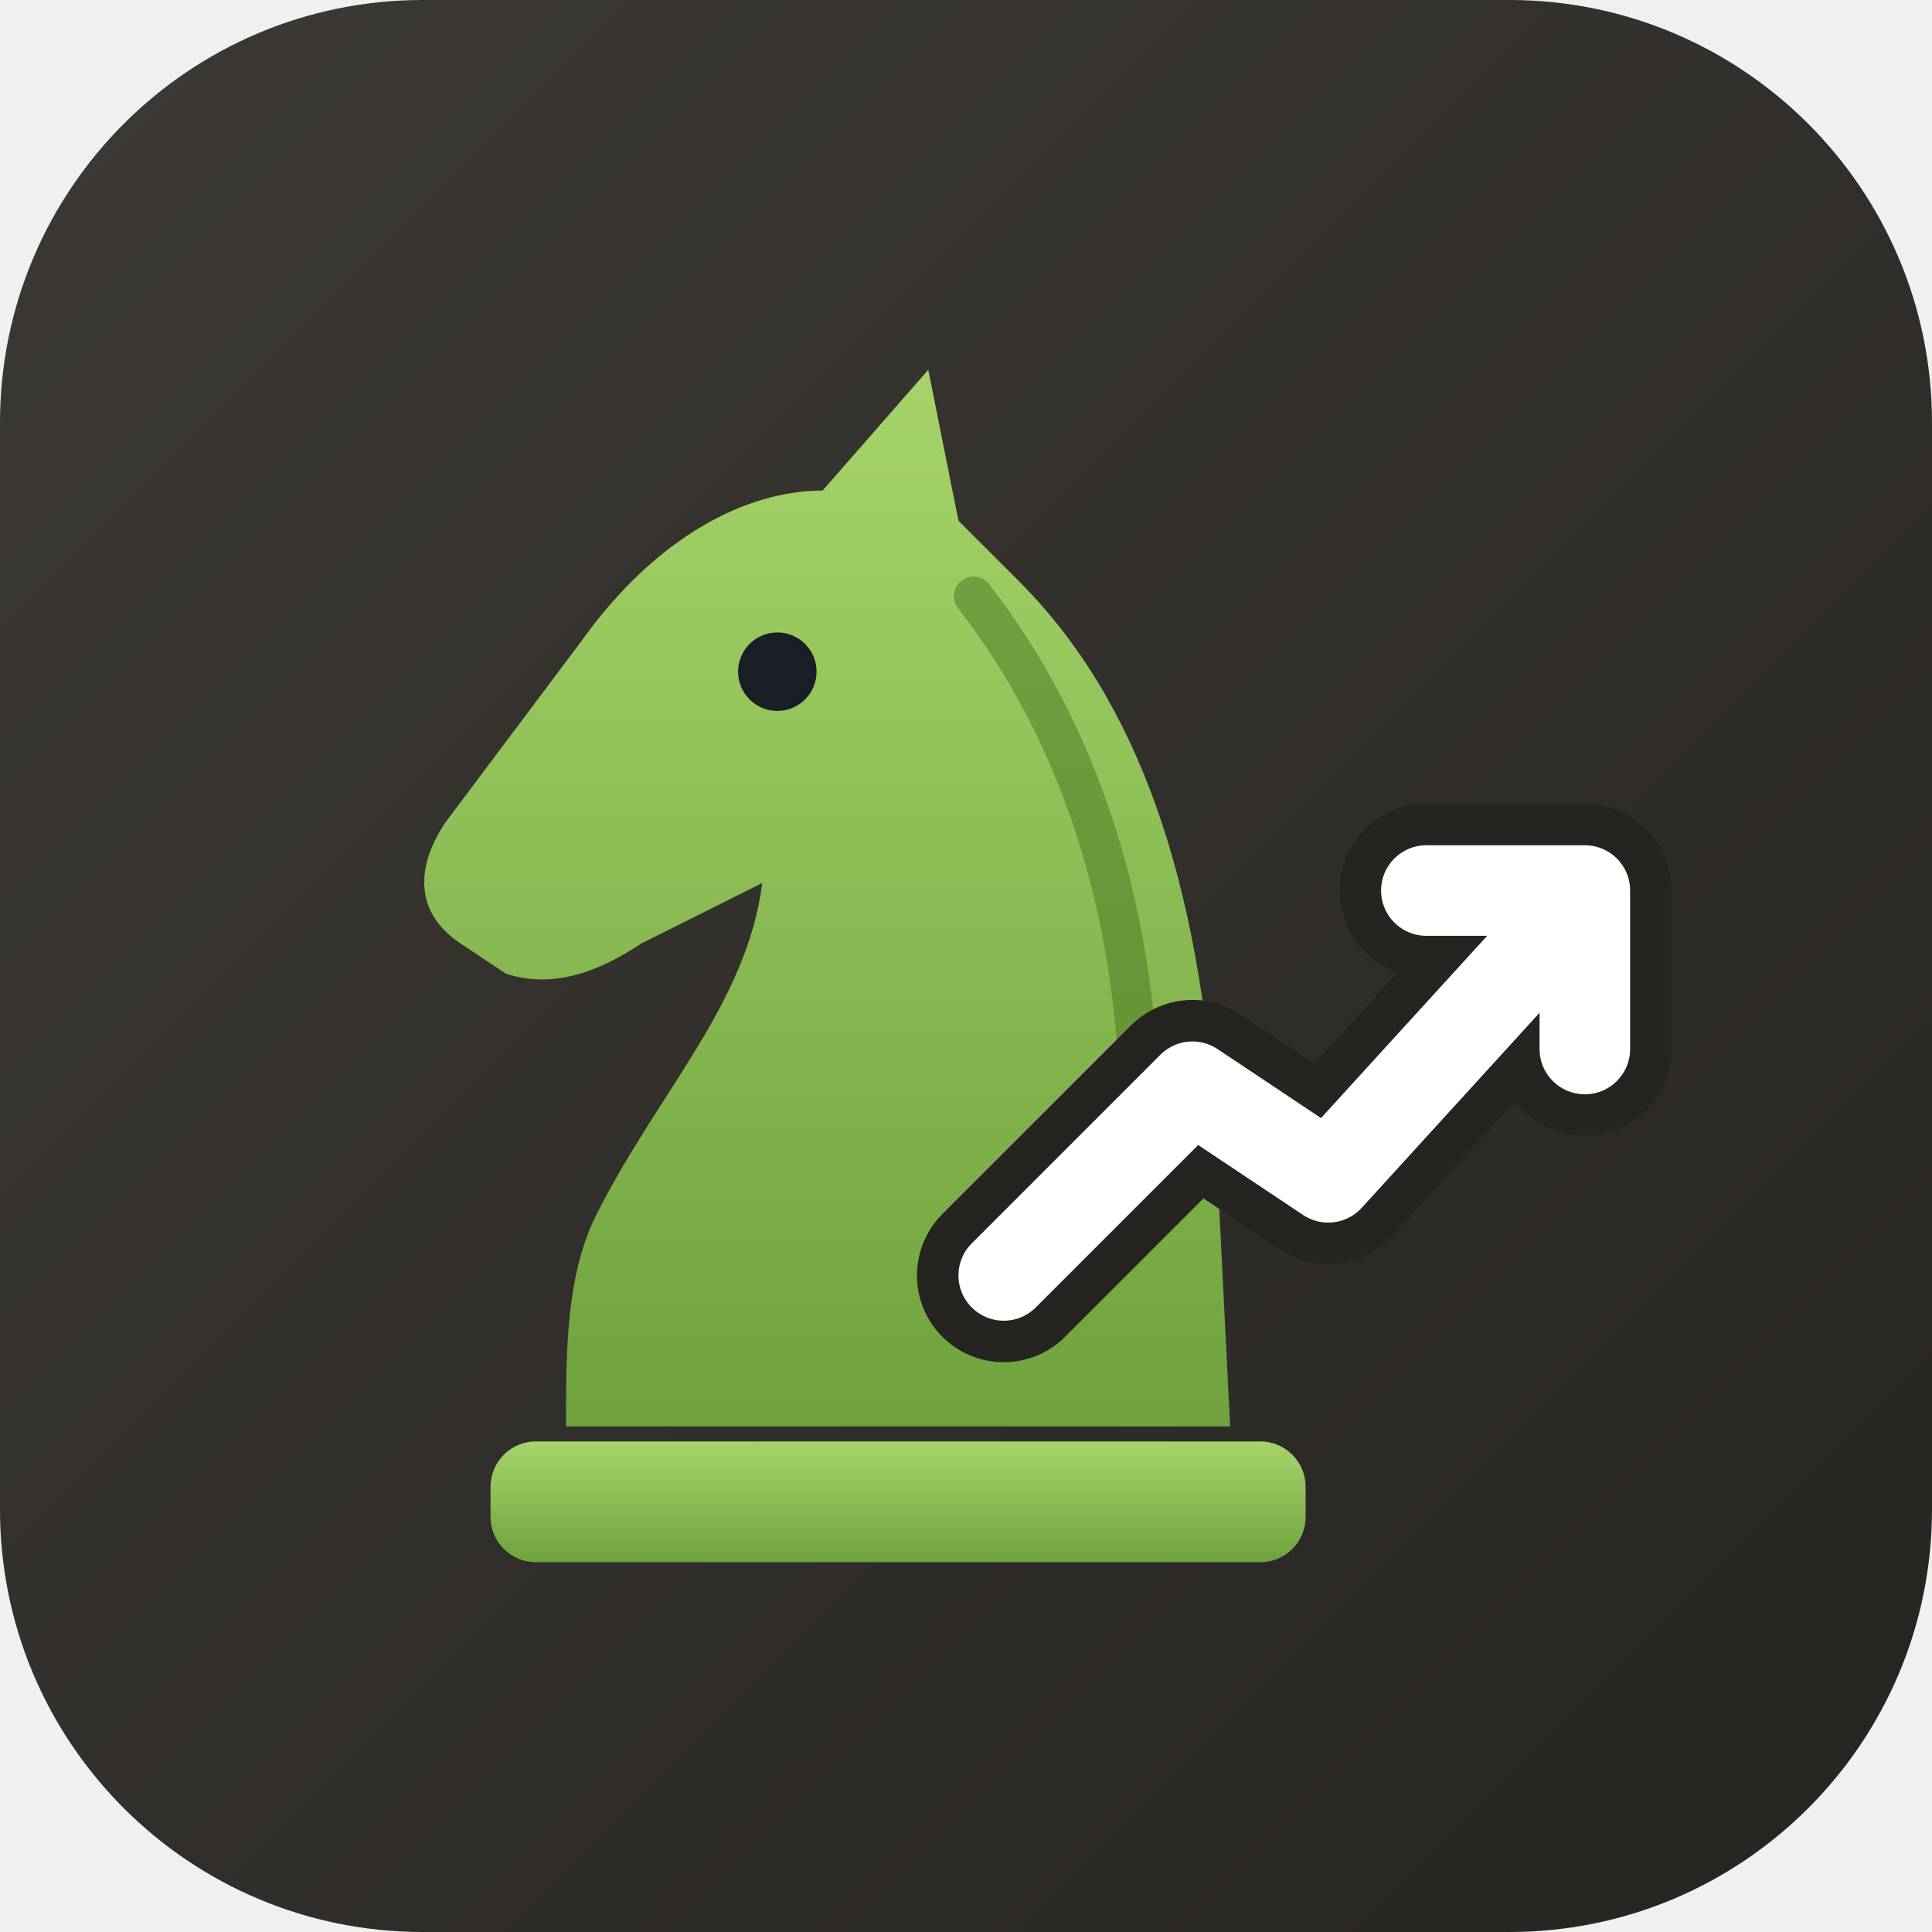
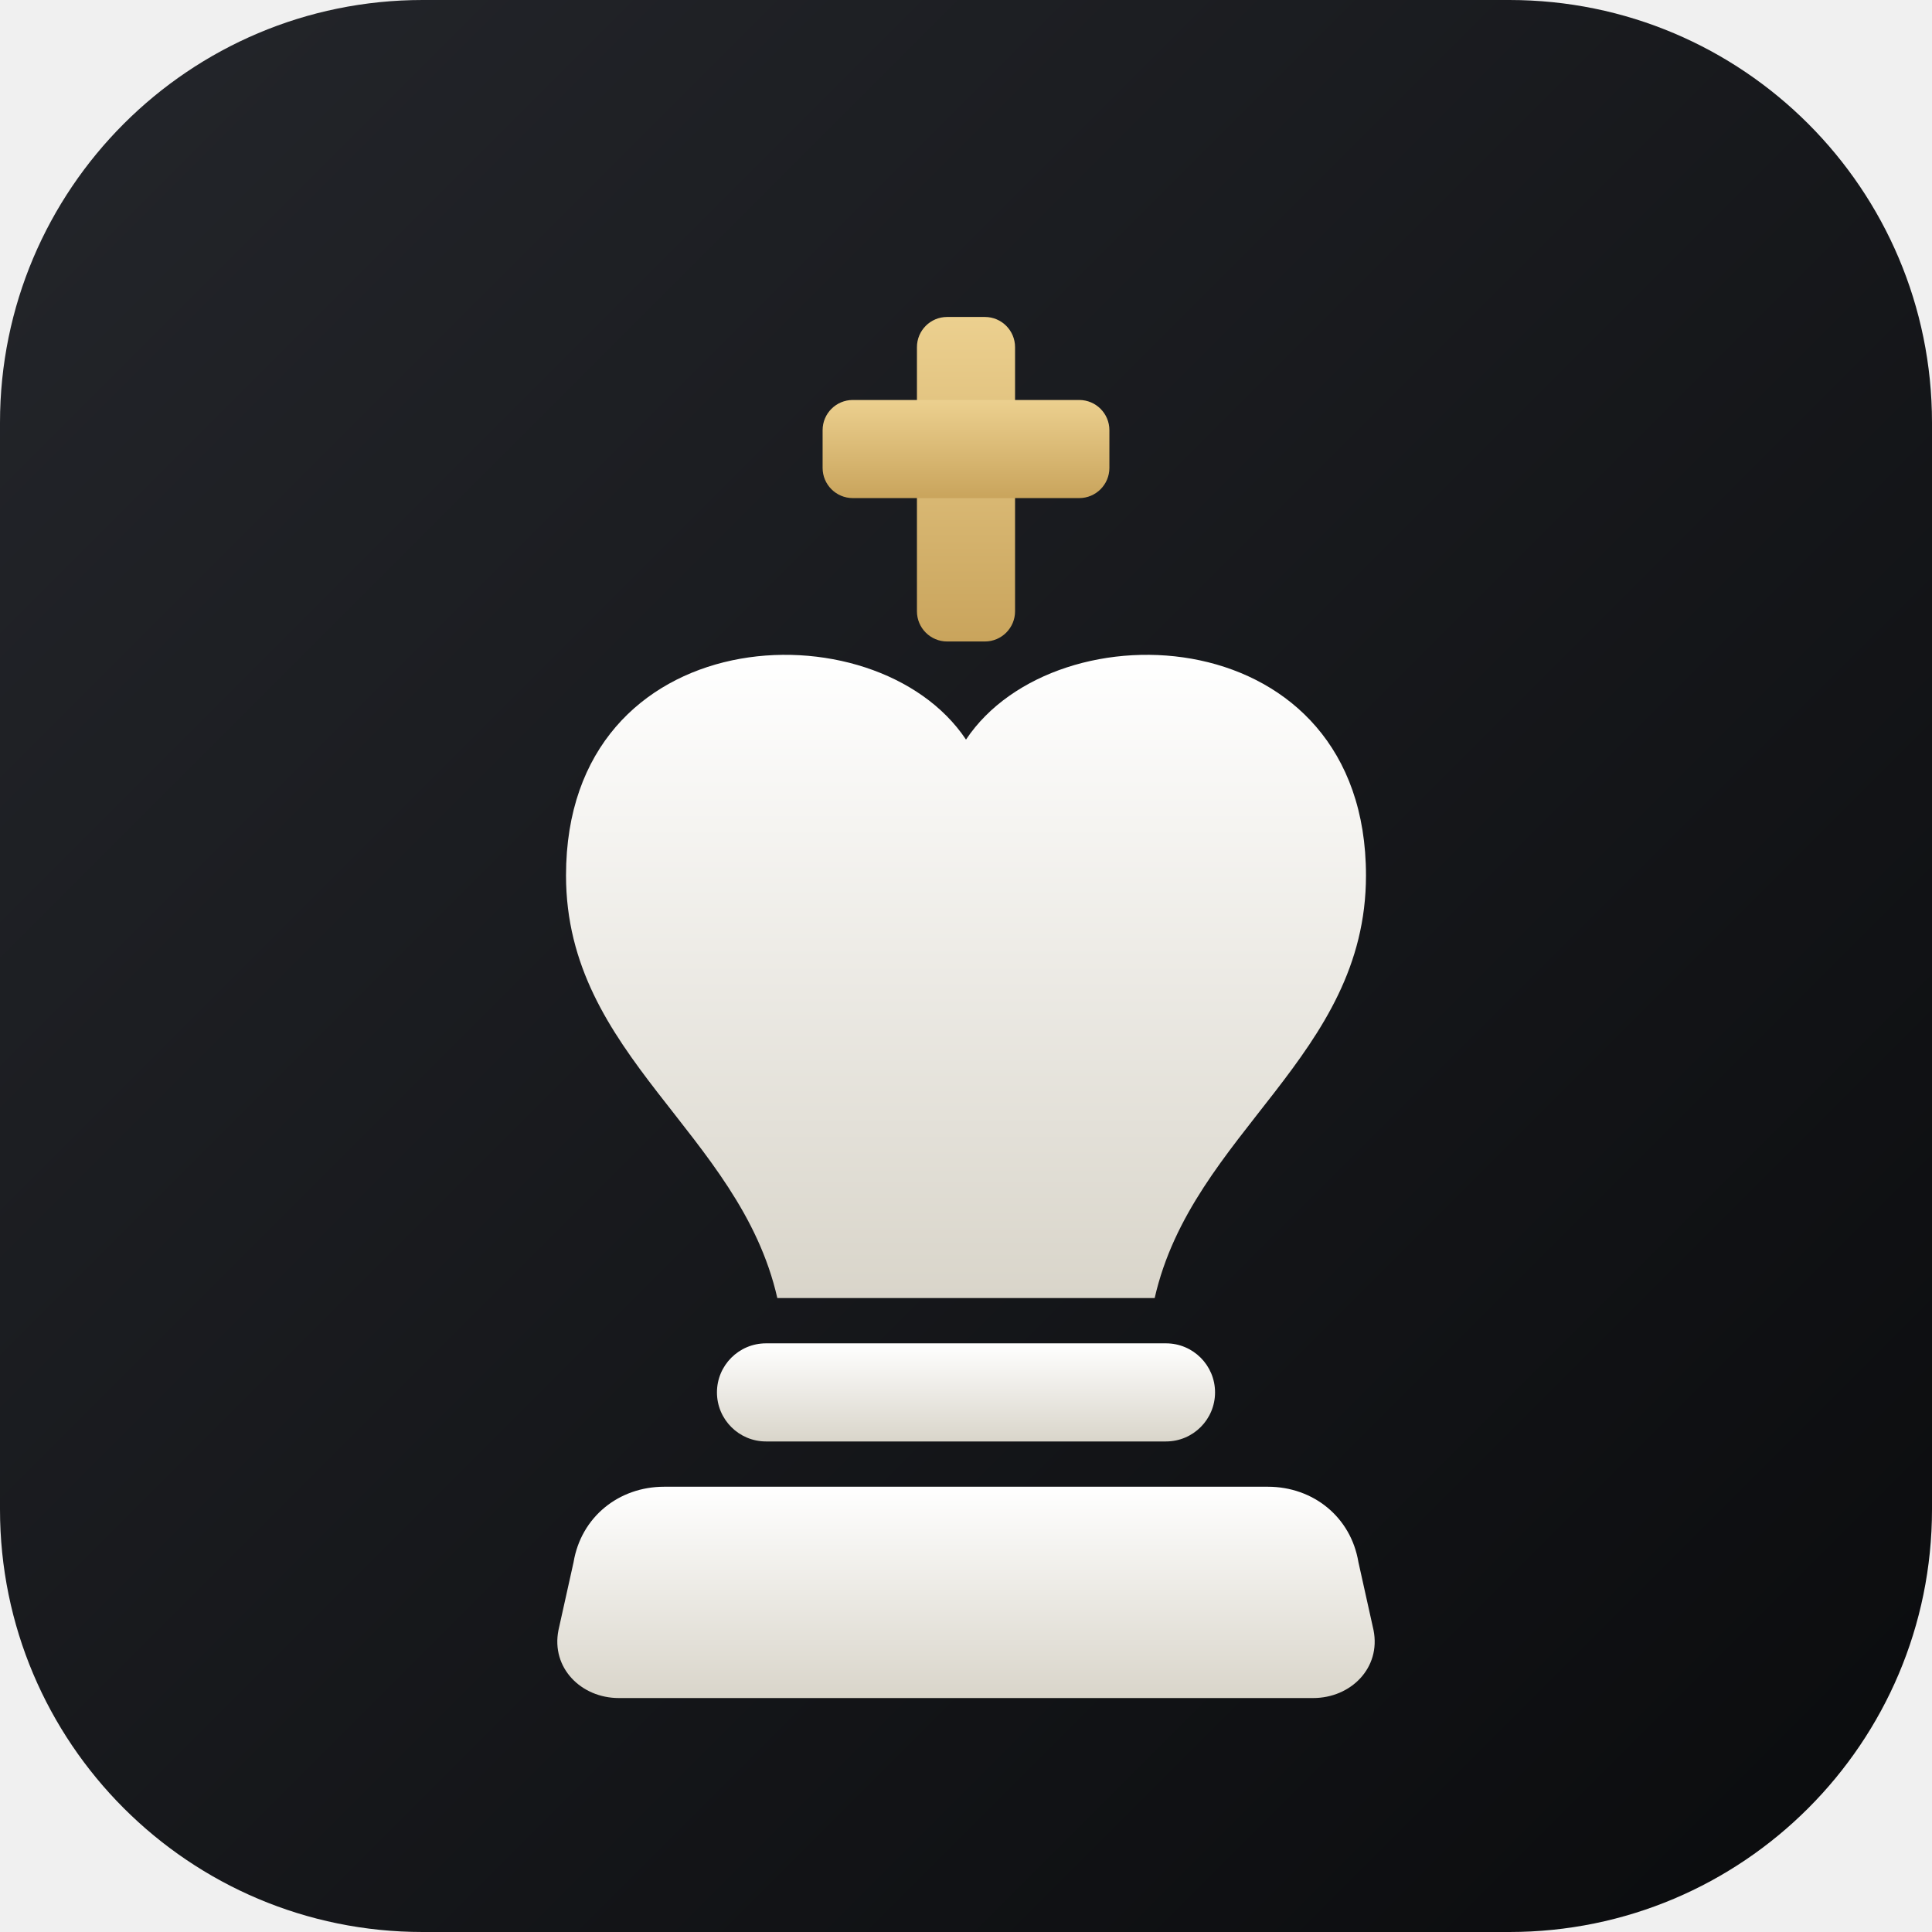
<svg xmlns="http://www.w3.org/2000/svg" viewBox="0 0 512 512">
  <defs>
    <linearGradient id="bg" x1="0" y1="0" x2="1" y2="1">
-       <stop offset="0" stop-color="#3d3a36" />
-       <stop offset="1" stop-color="#262421" />
+       <stop offset="0" stop-color="#24262b" />
+       <stop offset="1" stop-color="#0a0b0d" />
+     </linearGradient>
+     <linearGradient id="ivory" x1="0" y1="0" x2="0" y2="1">
+       <stop offset="0" stop-color="#ffffff" />
+       <stop offset="1" stop-color="#d9d5ca" />
    </linearGradient>
    <linearGradient id="gold" x1="0" y1="0" x2="0" y2="1">
-       <stop offset="0" stop-color="#a6d46a" />
-       <stop offset="1" stop-color="#6fa23e" />
+       <stop offset="0" stop-color="#ecd08f" />
+       <stop offset="1" stop-color="#c9a45c" />
    </linearGradient>
  </defs>
  <rect width="512" height="512" rx="112" fill="url(#bg)" />
-   <g transform="translate(-26 0)">
-     <g transform="translate(56 50) scale(4)">
-       <path d="M30 82 L74 82 L73 62 C72 46 68 34 60 26 L56 22 L54 12 L47 20 C42 20 36 23 31 30 L22 42 C20 45 20 48 23 50 L26 52 C29 53 32 52 35 50 L43 46 C42 54 36 60 32 68 C30 72 30 77 30 82 Z" fill="url(#gold)" />
-       <path d="M57 27 C64 36 68 48 68 62" fill="none" stroke="#4c7a25" stroke-width="2.6" stroke-linecap="round" opacity="0.55" />
-       <circle cx="44" cy="32" r="2.6" fill="#1a1e26" />
-       <rect x="25" y="83" width="54" height="8" rx="3" fill="url(#gold)" />
-     </g>
-     <g fill="none" stroke-linecap="round" stroke-linejoin="round">
-       <g stroke="#262421" stroke-width="46">
-         <polyline points="292,338 342,288 378,312 440,244" />
-         <path d="M404 236 L446 236 L446 278" />
-       </g>
-       <g stroke="#ffffff" stroke-width="24">
-         <polyline points="292,338 342,288 378,312 440,244" />
-         <path d="M404 236 L446 236 L446 278" />
-       </g>
-     </g>
+   <g fill="url(#gold)">
+     <rect x="243" y="84" width="26" height="86" rx="8" />
+     <rect x="218" y="106" width="76" height="26" rx="8" />
+   </g>
+   <g fill="url(#ivory)">
+     <path d="M256 196 C232 160 150 164 150 232 C150 280 196 300 206 344 L306 344 C316 300 362 280 362 232 C362 164 280 160 256 196 Z" />
+     <rect x="190" y="356" width="132" height="26" rx="13" />
+     <path d="M176 394 L336 394 C348 394 358 402 360 414 L364 432 C366 442 358 450 348 450 L164 450 C154 450 146 442 148 432 L152 414 C154 402 164 394 176 394 Z" />
  </g>
</svg>
